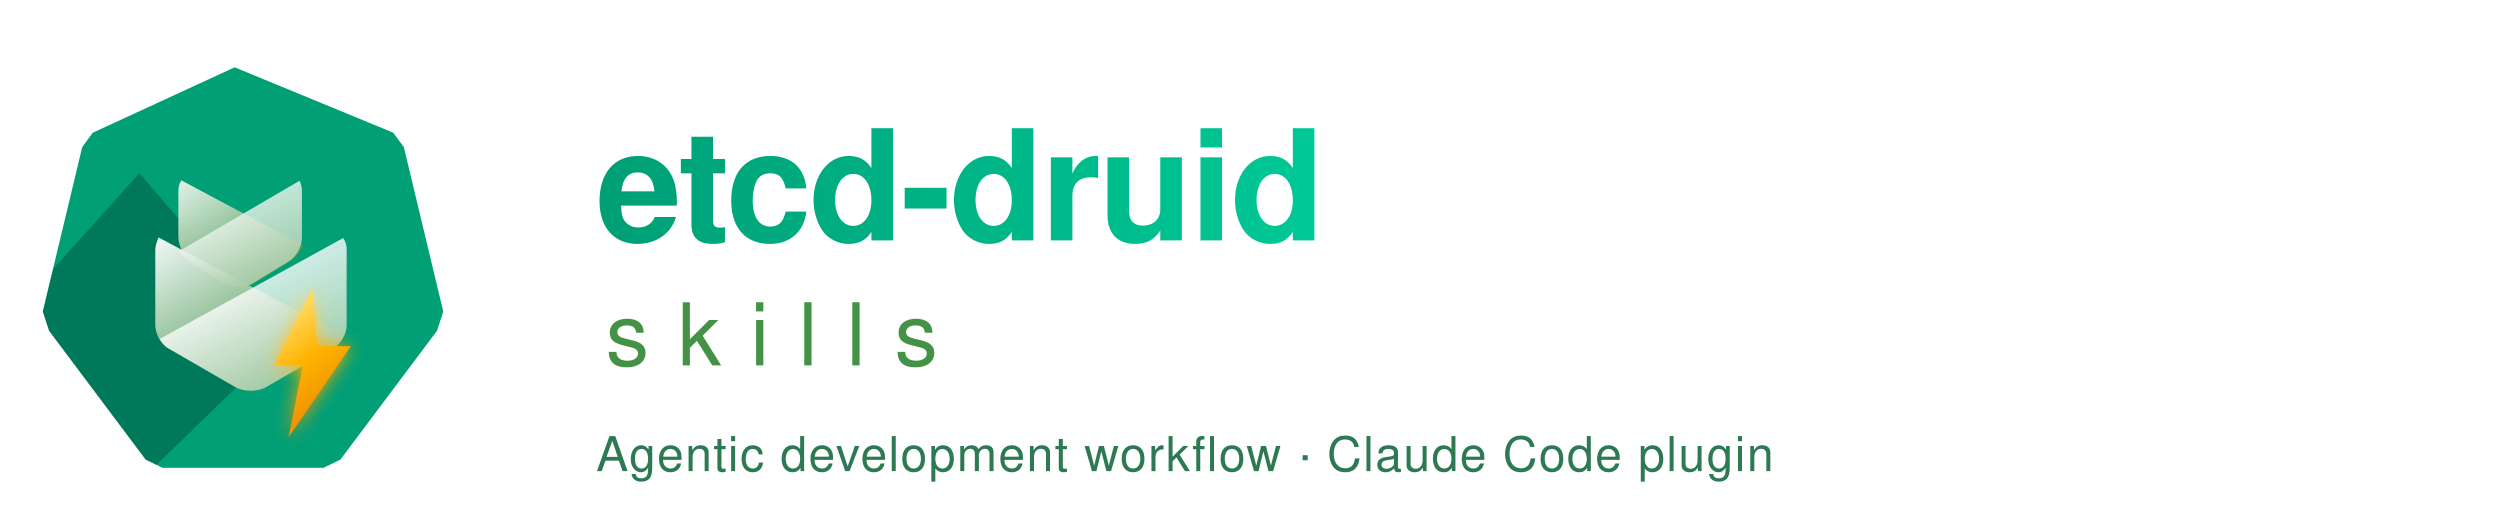
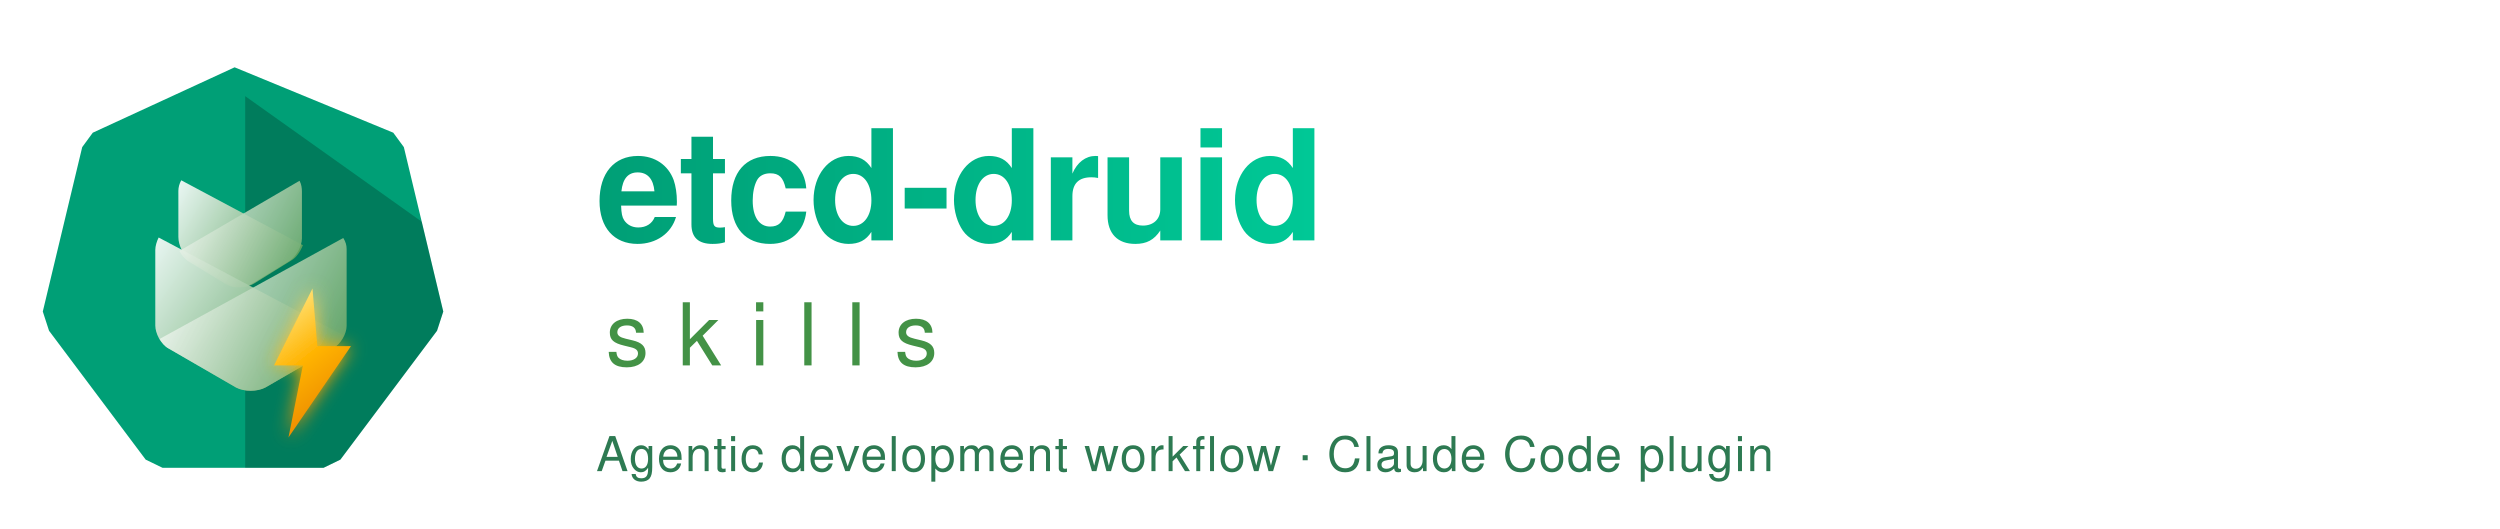
<svg xmlns="http://www.w3.org/2000/svg" viewBox="0 0 520 110" width="520" height="110">
  <defs>
-     <linearGradient id="fa" x1="12%" y1="-18%" x2="88%" y2="84%">
+     <linearGradient id="fa" x1="-10%" y1="20%" x2="110%" y2="80%">
      <stop offset="0%" stop-color="#fff" stop-opacity=".92" />
      <stop offset="100%" stop-color="#439246" />
    </linearGradient>
-     <linearGradient id="fb" x1="50%" y1="5%" x2="148%" y2="175%">
+     <linearGradient id="fb" x1="-5%" y1="30%" x2="130%" y2="90%">
      <stop offset="0%" stop-color="#fff" stop-opacity=".80" />
      <stop offset="100%" stop-color="#439246" />
    </linearGradient>
-     <linearGradient id="fc" x1="19%" y1="-9%" x2="82%" y2="77%">
+     <linearGradient id="fc" x1="-10%" y1="15%" x2="100%" y2="75%">
      <stop offset="0%" stop-color="#fff" stop-opacity=".92" />
      <stop offset="100%" stop-color="#439246" />
    </linearGradient>
-     <linearGradient id="fd" x1="57%" y1="26%" x2="137%" y2="158%">
+     <linearGradient id="fd" x1="0%" y1="35%" x2="120%" y2="85%">
      <stop offset="0%" stop-color="#fff" stop-opacity=".80" />
      <stop offset="100%" stop-color="#439246" />
    </linearGradient>
    <linearGradient id="blt" x1="30%" y1="0%" x2="70%" y2="100%">
      <stop offset="0%" stop-color="#ffe680" />
      <stop offset="45%" stop-color="#ffb300" />
      <stop offset="100%" stop-color="#e67e00" />
    </linearGradient>
    <linearGradient id="tg" x1="0%" y1="0%" x2="100%" y2="0%">
      <stop offset="0%" stop-color="#009F76" />
      <stop offset="100%" stop-color="#00c896" />
    </linearGradient>
    <clipPath id="hx">
      <path d="M40.8,2 L73.8,15.6 L76,18.6 L84.2,52.8 L82.9,56.8 L62.8,83.6 L59.3,85.3 L25.8,85.3 L22.3,83.6 L2.2,56.8 L0.9,52.8 L9.1,18.6 L11.3,15.6 Z" />
    </clipPath>
    <filter id="glo" x="-40%" y="-40%" width="180%" height="180%">
      <feGaussianBlur stdDeviation="1.8" result="b" />
      <feMerge>
        <feMergeNode in="b" />
        <feMergeNode in="SourceGraphic" />
      </feMerge>
    </filter>
  </defs>
  <g transform="translate(8,12)">
    <path d="M40.8,2 L73.8,15.6 L76,18.6 L84.2,52.8 L82.9,56.8 L62.8,83.6 L59.3,85.3 L25.8,85.3 L22.3,83.6 L2.2,56.8 L0.9,52.8 L9.1,18.6 L11.3,15.6 Z" fill="#009F76" />
-     <polygon points="-6,54 21,24 51,59 17,92" fill="#000" opacity=".24" clip-path="url(#hx)" />
+     <polygon points="43,8 88,40 88,92 43,92" fill="#000" opacity=".22" clip-path="url(#hx)" />
    <path d="M55,39 C54.5,40.3 53.6,41.6 52.7,42.1 L44.8,47 C43.3,47.9 41,47.9 39.5,47 L31.6,42.1 C30.1,41.1 29.1,39 29.1,37.3 L29.1,27.7 C29.1,27 29.3,26.2 29.7,25.5 Z" fill="url(#fa)" />
    <path d="M54.3,25.6 C54.7,26.3 54.8,27.2 54.8,27.8 L54.8,37.6 C54.8,39.3 53.5,41.5 52.2,42.3 L44.3,47.1 C42.8,48 40.5,48 39,47.1 L31.1,42.3 C30.4,41.8 29.7,41 29.3,40.2 Z" fill="url(#fb)" />
    <path d="M63.5,57.8 C62.9,58.9 62.1,60 61.2,60.5 L47.2,68.6 C45.5,69.5 42.8,69.5 41.1,68.6 L27.1,60.5 C25.4,59.6 24.3,57.3 24.3,55.7 L24.3,40 C24.3,39.2 24.6,38.2 25,37.4 Z" fill="url(#fc)" />
    <path d="M63.4,37.5 C63.9,38.3 64.1,39 64.1,39.8 L64.1,55.8 C64.1,57.4 62.9,59.6 61.2,60.5 L47.2,68.6 C45.5,69.5 42.8,69.5 41.1,68.6 L27.1,60.5 C26.3,60.1 25.7,59.3 25.2,58.5 Z" fill="url(#fd)" />
    <polygon points="57,48 49,64 55,64 52,79 65,60 58,60" fill="url(#blt)" filter="url(#glo)" />
  </g>
  <line x1="106" y1="18" x2="106" y2="94" stroke="url(#tg)" stroke-width="1.5" opacity=".2" />
  <text x="124" y="50" font-family="-apple-system,BlinkMacSystemFont,'Segoe UI',Helvetica,sans-serif" font-size="32" font-weight="800" fill="url(#tg)" letter-spacing="-0.5">etcd-druid</text>
  <text x="126" y="76" font-family="-apple-system,BlinkMacSystemFont,'Segoe UI',Helvetica,sans-serif" font-size="18" font-weight="400" fill="#439246" letter-spacing="6">skills</text>
  <text x="124" y="98" font-family="-apple-system,BlinkMacSystemFont,'Segoe UI',Helvetica,sans-serif" font-size="10" fill="#2d7a52" letter-spacing="0.3">Agentic development workflow  ·  Claude Code plugin</text>
</svg>
